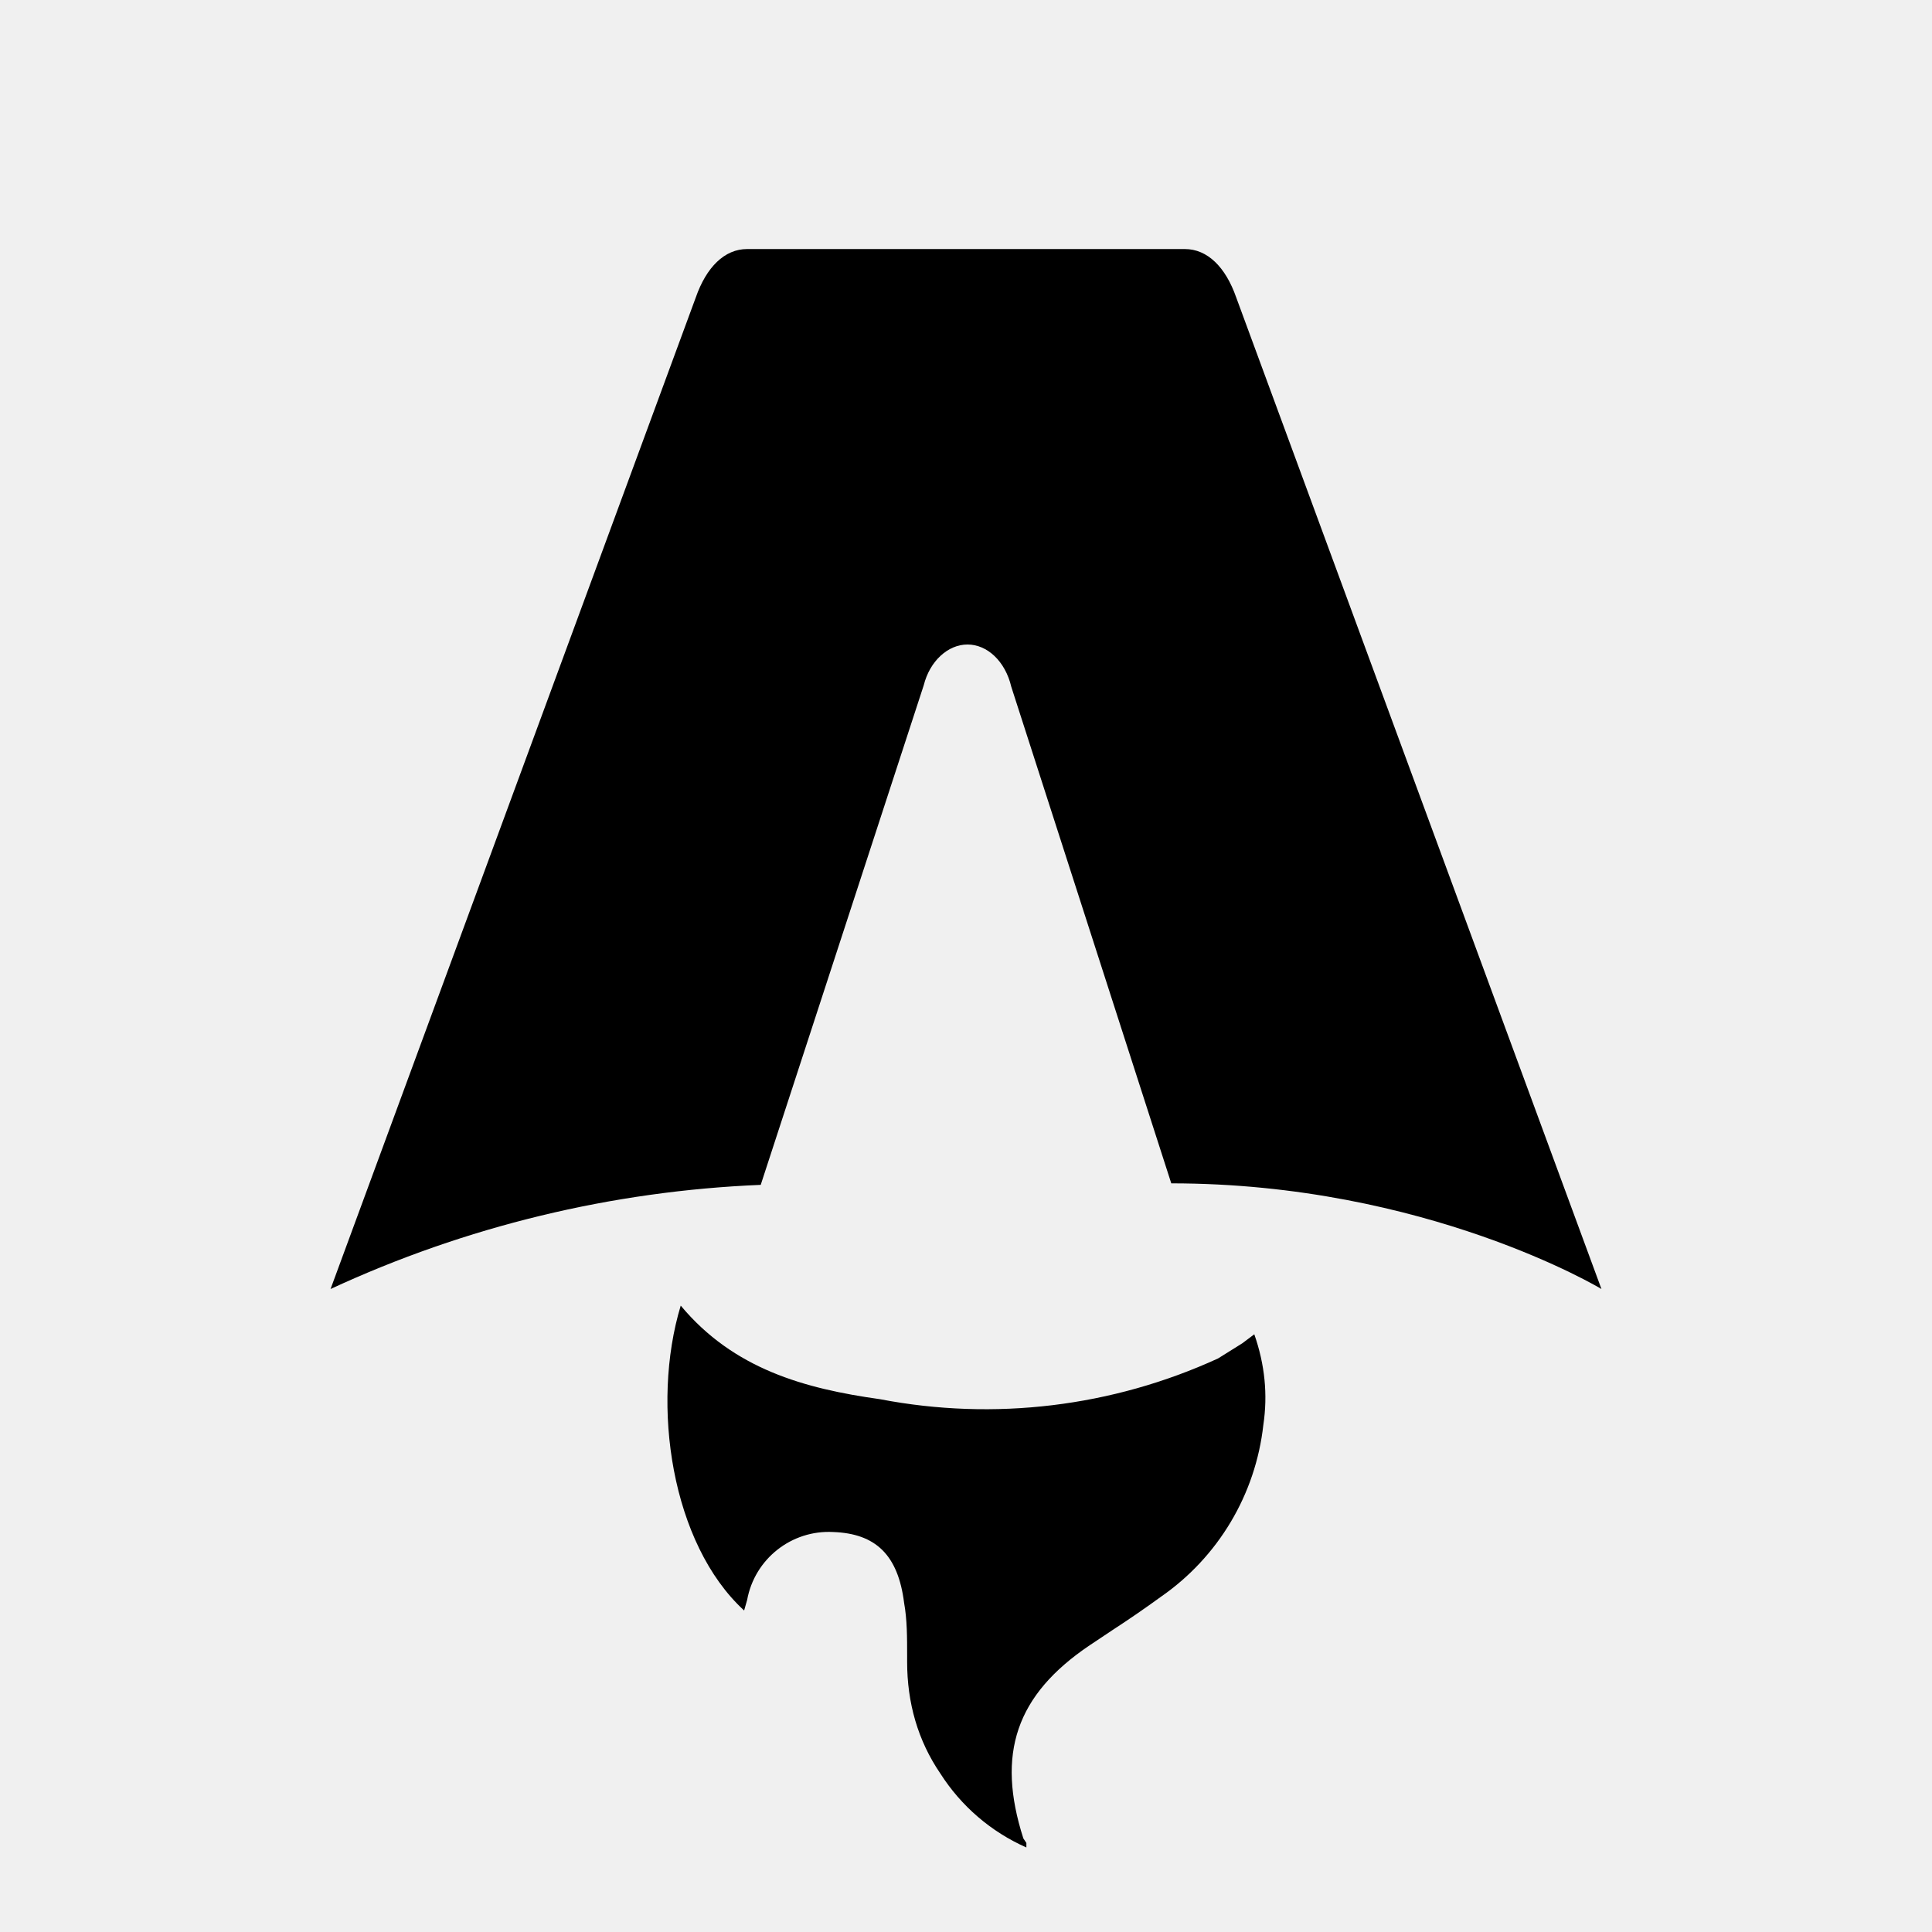
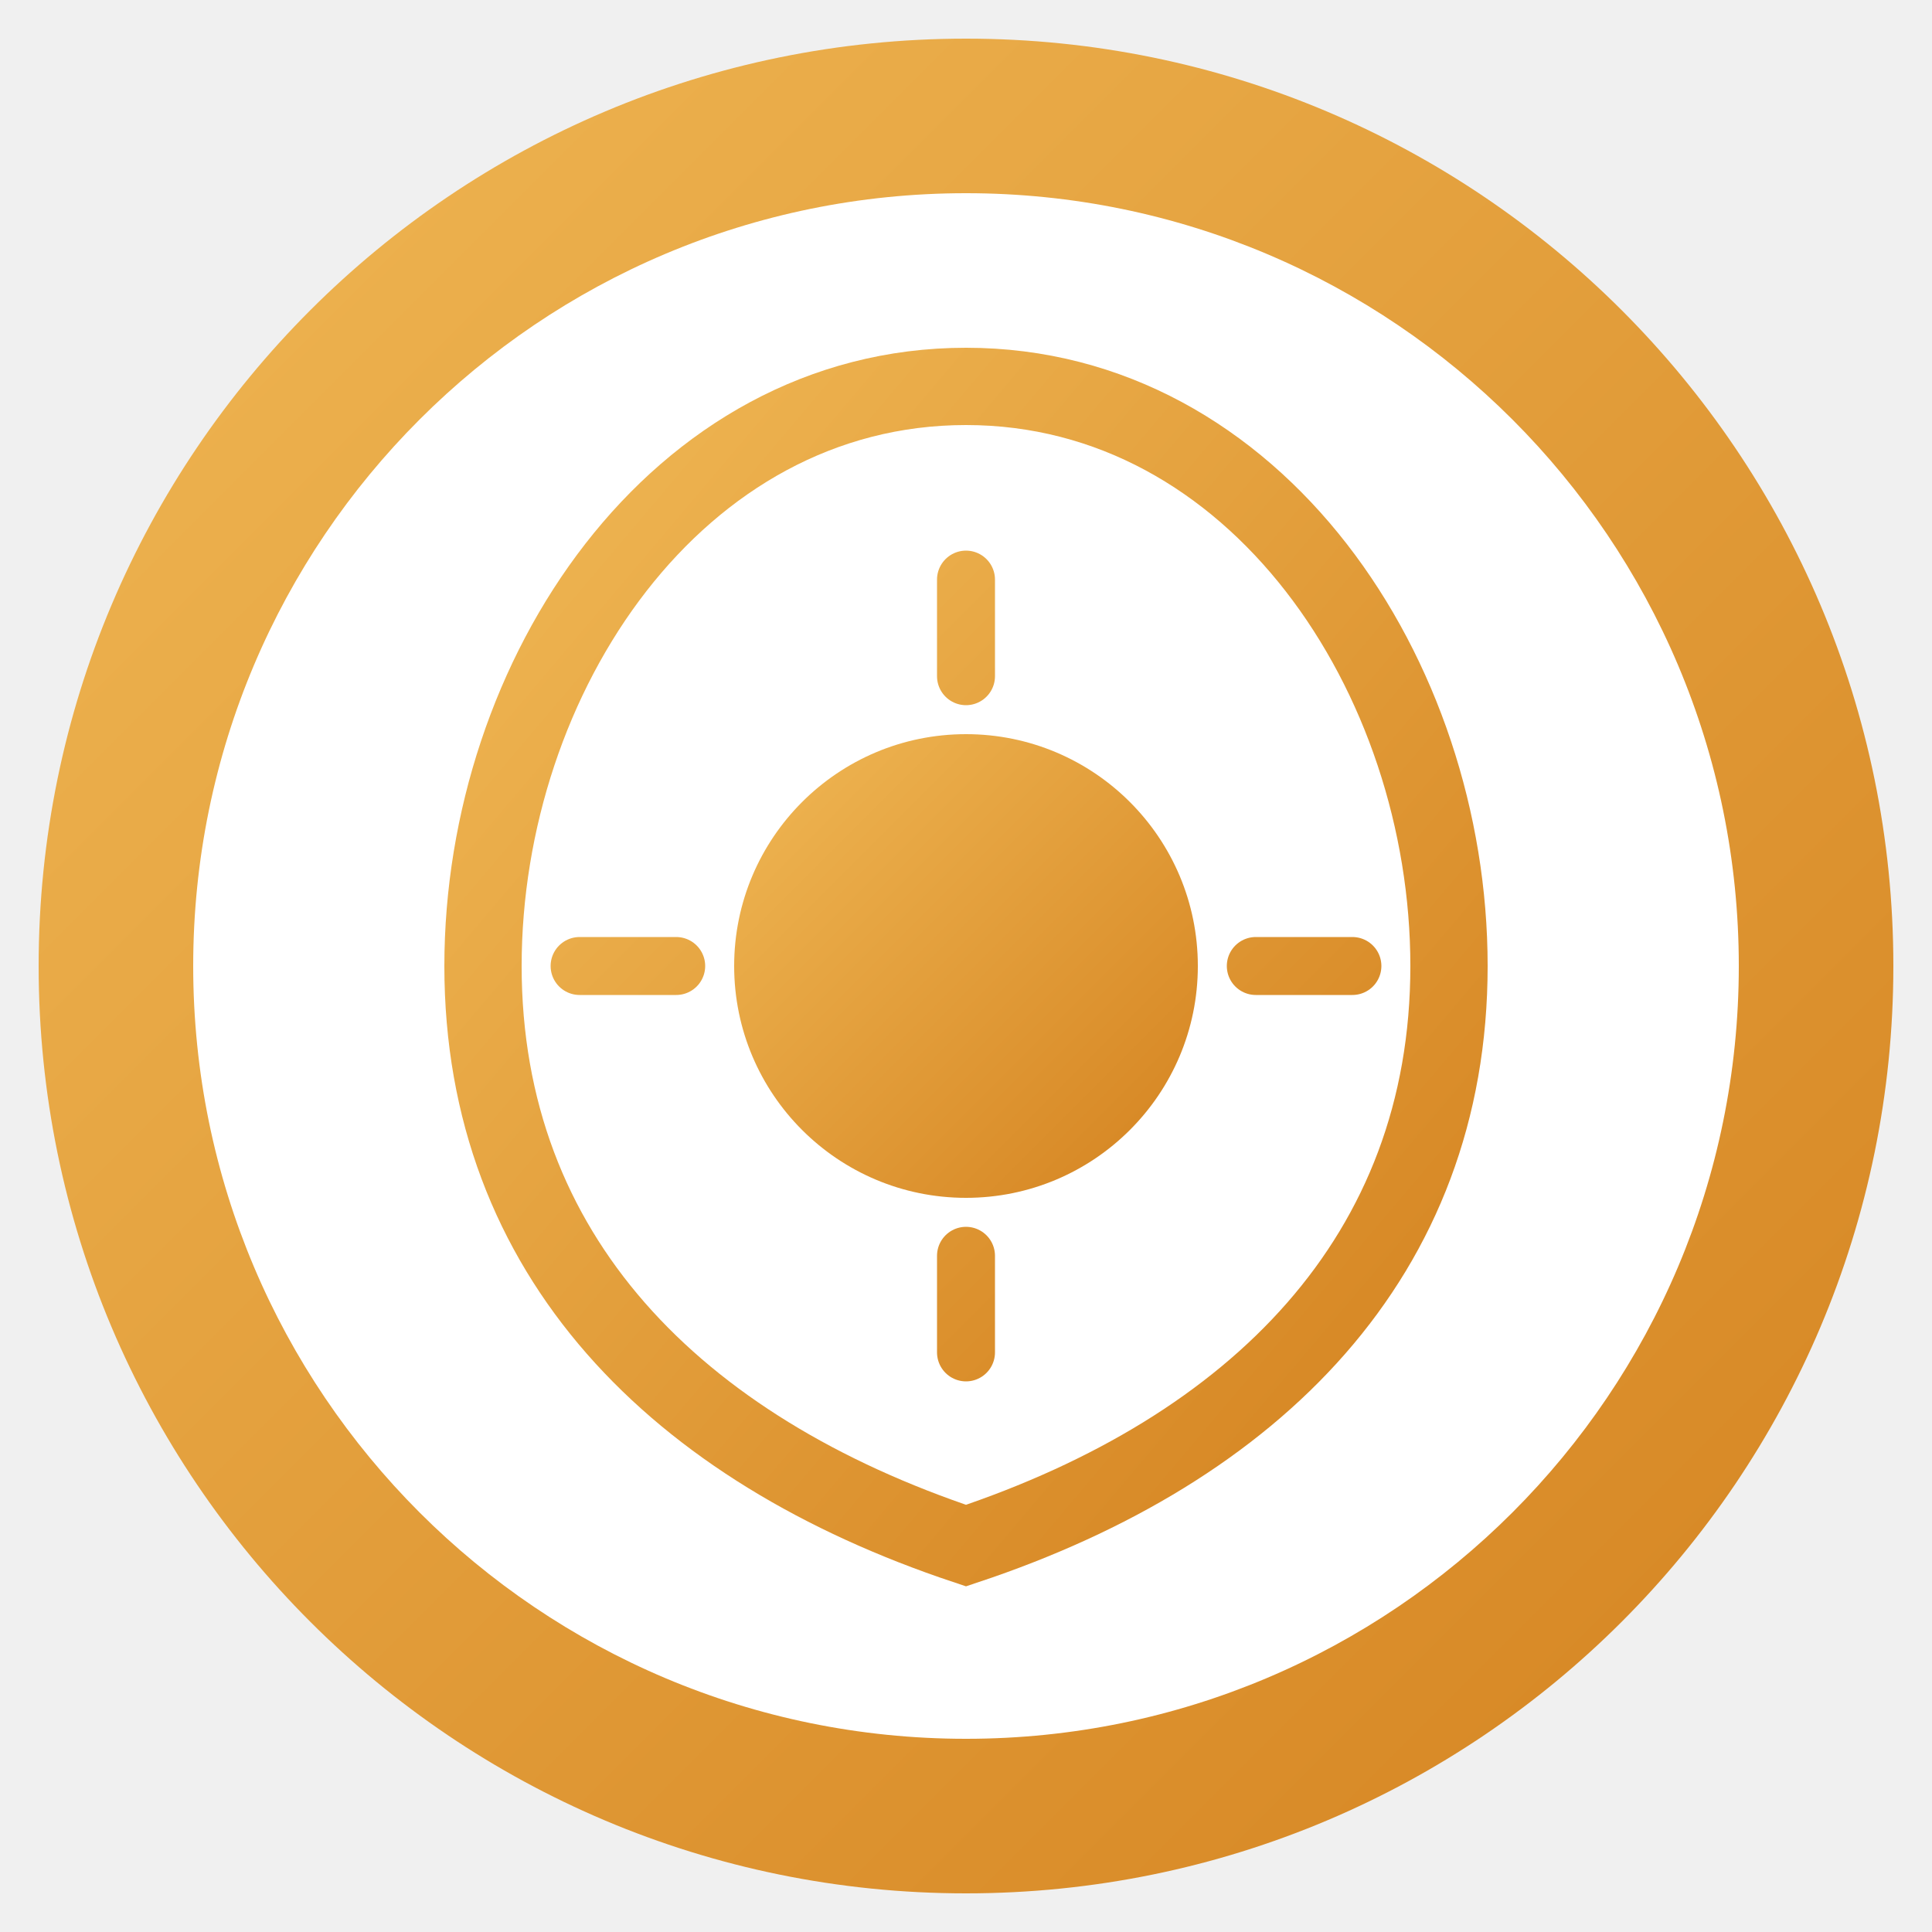
- <svg xmlns="http://www.w3.org/2000/svg" fill="none" viewBox="0 0 128 128">
-   <path d="M50.4 78.5a75.1 75.1 0 0 0-28.5 6.9l24.2-65.7c.7-2 1.9-3.2 3.4-3.2h29c1.5 0 2.7 1.2 3.4 3.2l24.2 65.7s-11.6-7-28.5-7L67 45.5c-.4-1.7-1.6-2.8-2.9-2.8-1.3 0-2.5 1.1-2.9 2.7L50.4 78.5Zm-1.1 28.2Zm-4.2-20.2c-2 6.6-.6 15.8 4.2 20.2a17.5 17.5 0 0 1 .2-.7 5.5 5.5 0 0 1 5.7-4.5c2.8.1 4.3 1.5 4.7 4.7.2 1.1.2 2.3.2 3.5v.4c0 2.7.7 5.2 2.2 7.4a13 13 0 0 0 5.7 4.9v-.3l-.2-.3c-1.8-5.6-.5-9.5 4.4-12.8l1.5-1a73 73 0 0 0 3.2-2.2 16 16 0 0 0 6.8-11.4c.3-2 .1-4-.6-6l-.8.6-1.6 1a37 37 0 0 1-22.4 2.7c-5-.7-9.7-2-13.2-6.2Z" />
-   <style>
-         path { fill: #000; }
-         @media (prefers-color-scheme: dark) {
-             path { fill: #FFF; }
-         }
-     </style>
+ <svg xmlns="http://www.w3.org/2000/svg" viewBox="0 0 100 100">
+   <defs>
+     <linearGradient id="gold-gradient" x1="0%" y1="0%" x2="100%" y2="100%">
+       <stop offset="0%" style="stop-color:#f0b855" />
+       <stop offset="100%" style="stop-color:#d4821f" />
+     </linearGradient>
+   </defs>
+   <circle cx="50" cy="50" r="48" fill="url(#gold-gradient)" />
+   <circle cx="50" cy="50" r="40" fill="#fff" />
+   <path d="M50 20 C35 20, 25 35, 25 50 C25 65, 35 75, 50 80 C65 75, 75 65, 75 50 C75 35, 65 20, 50 20" fill="none" stroke="url(#gold-gradient)" stroke-width="4" />
+   <circle cx="50" cy="50" r="12" fill="url(#gold-gradient)" />
+   <path d="M50 35 L50 30 M50 65 L50 70 M35 50 L30 50 M65 50 L70 50" stroke="url(#gold-gradient)" stroke-width="3" stroke-linecap="round" />
</svg>
